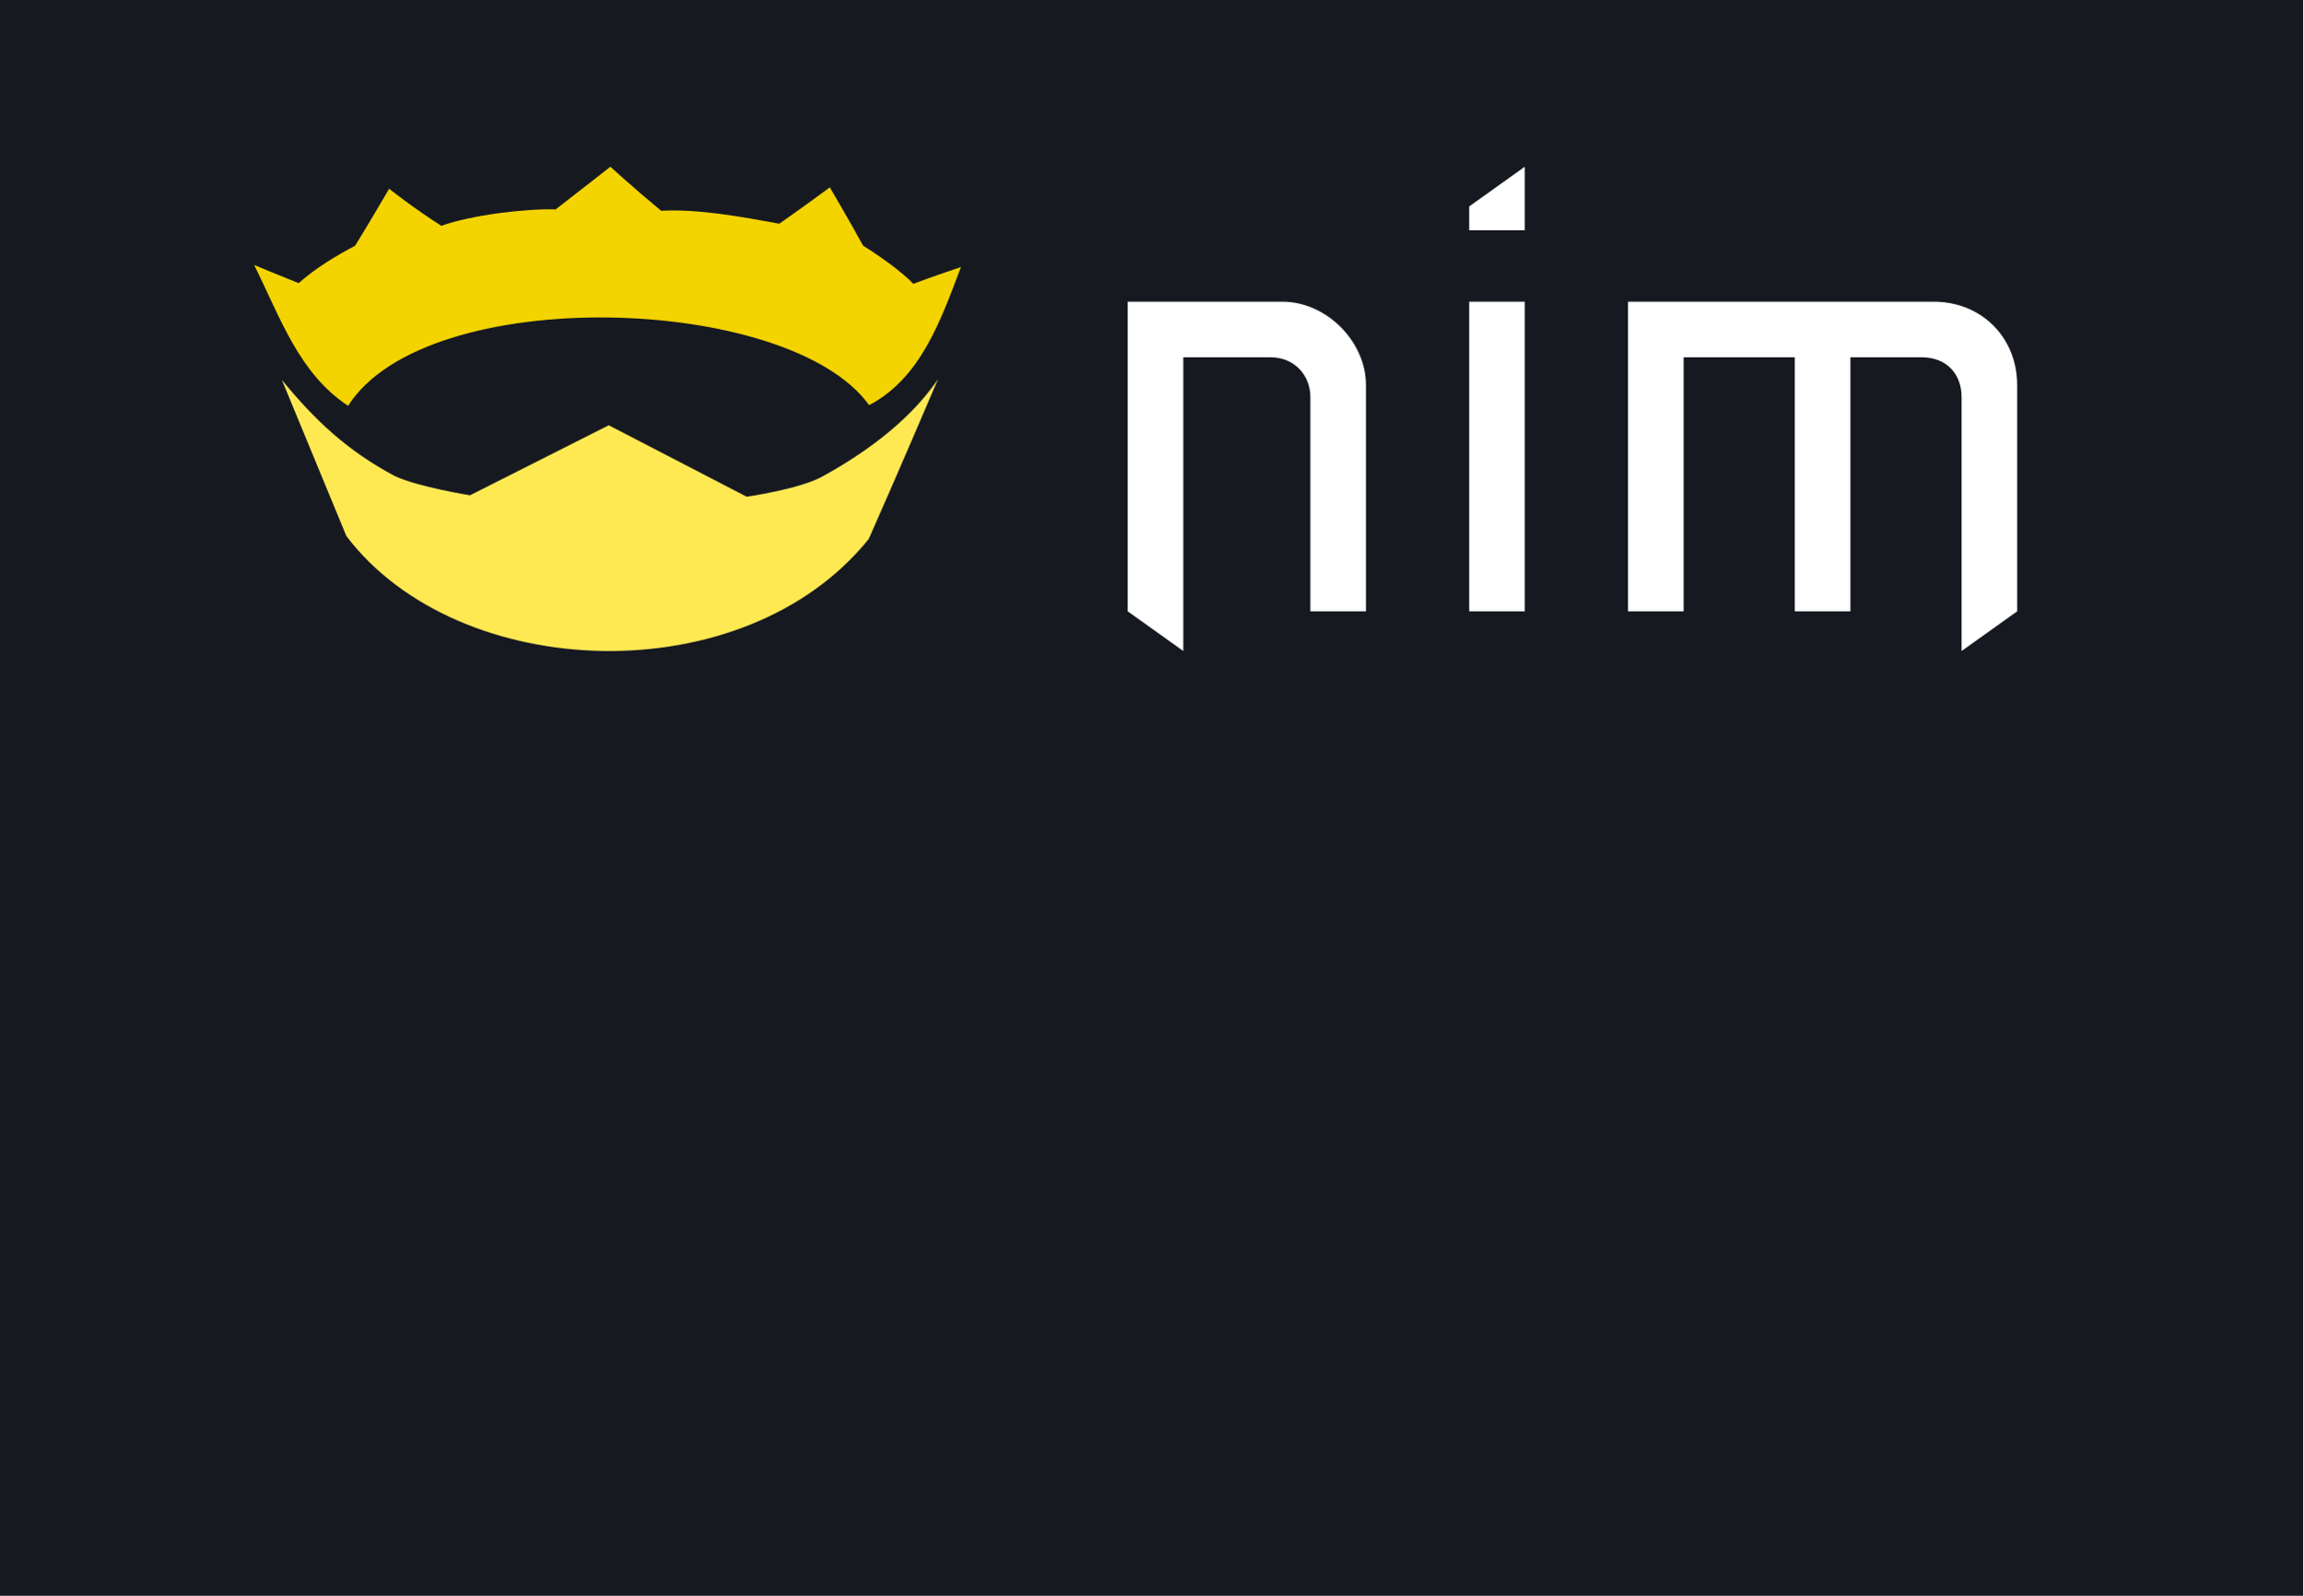
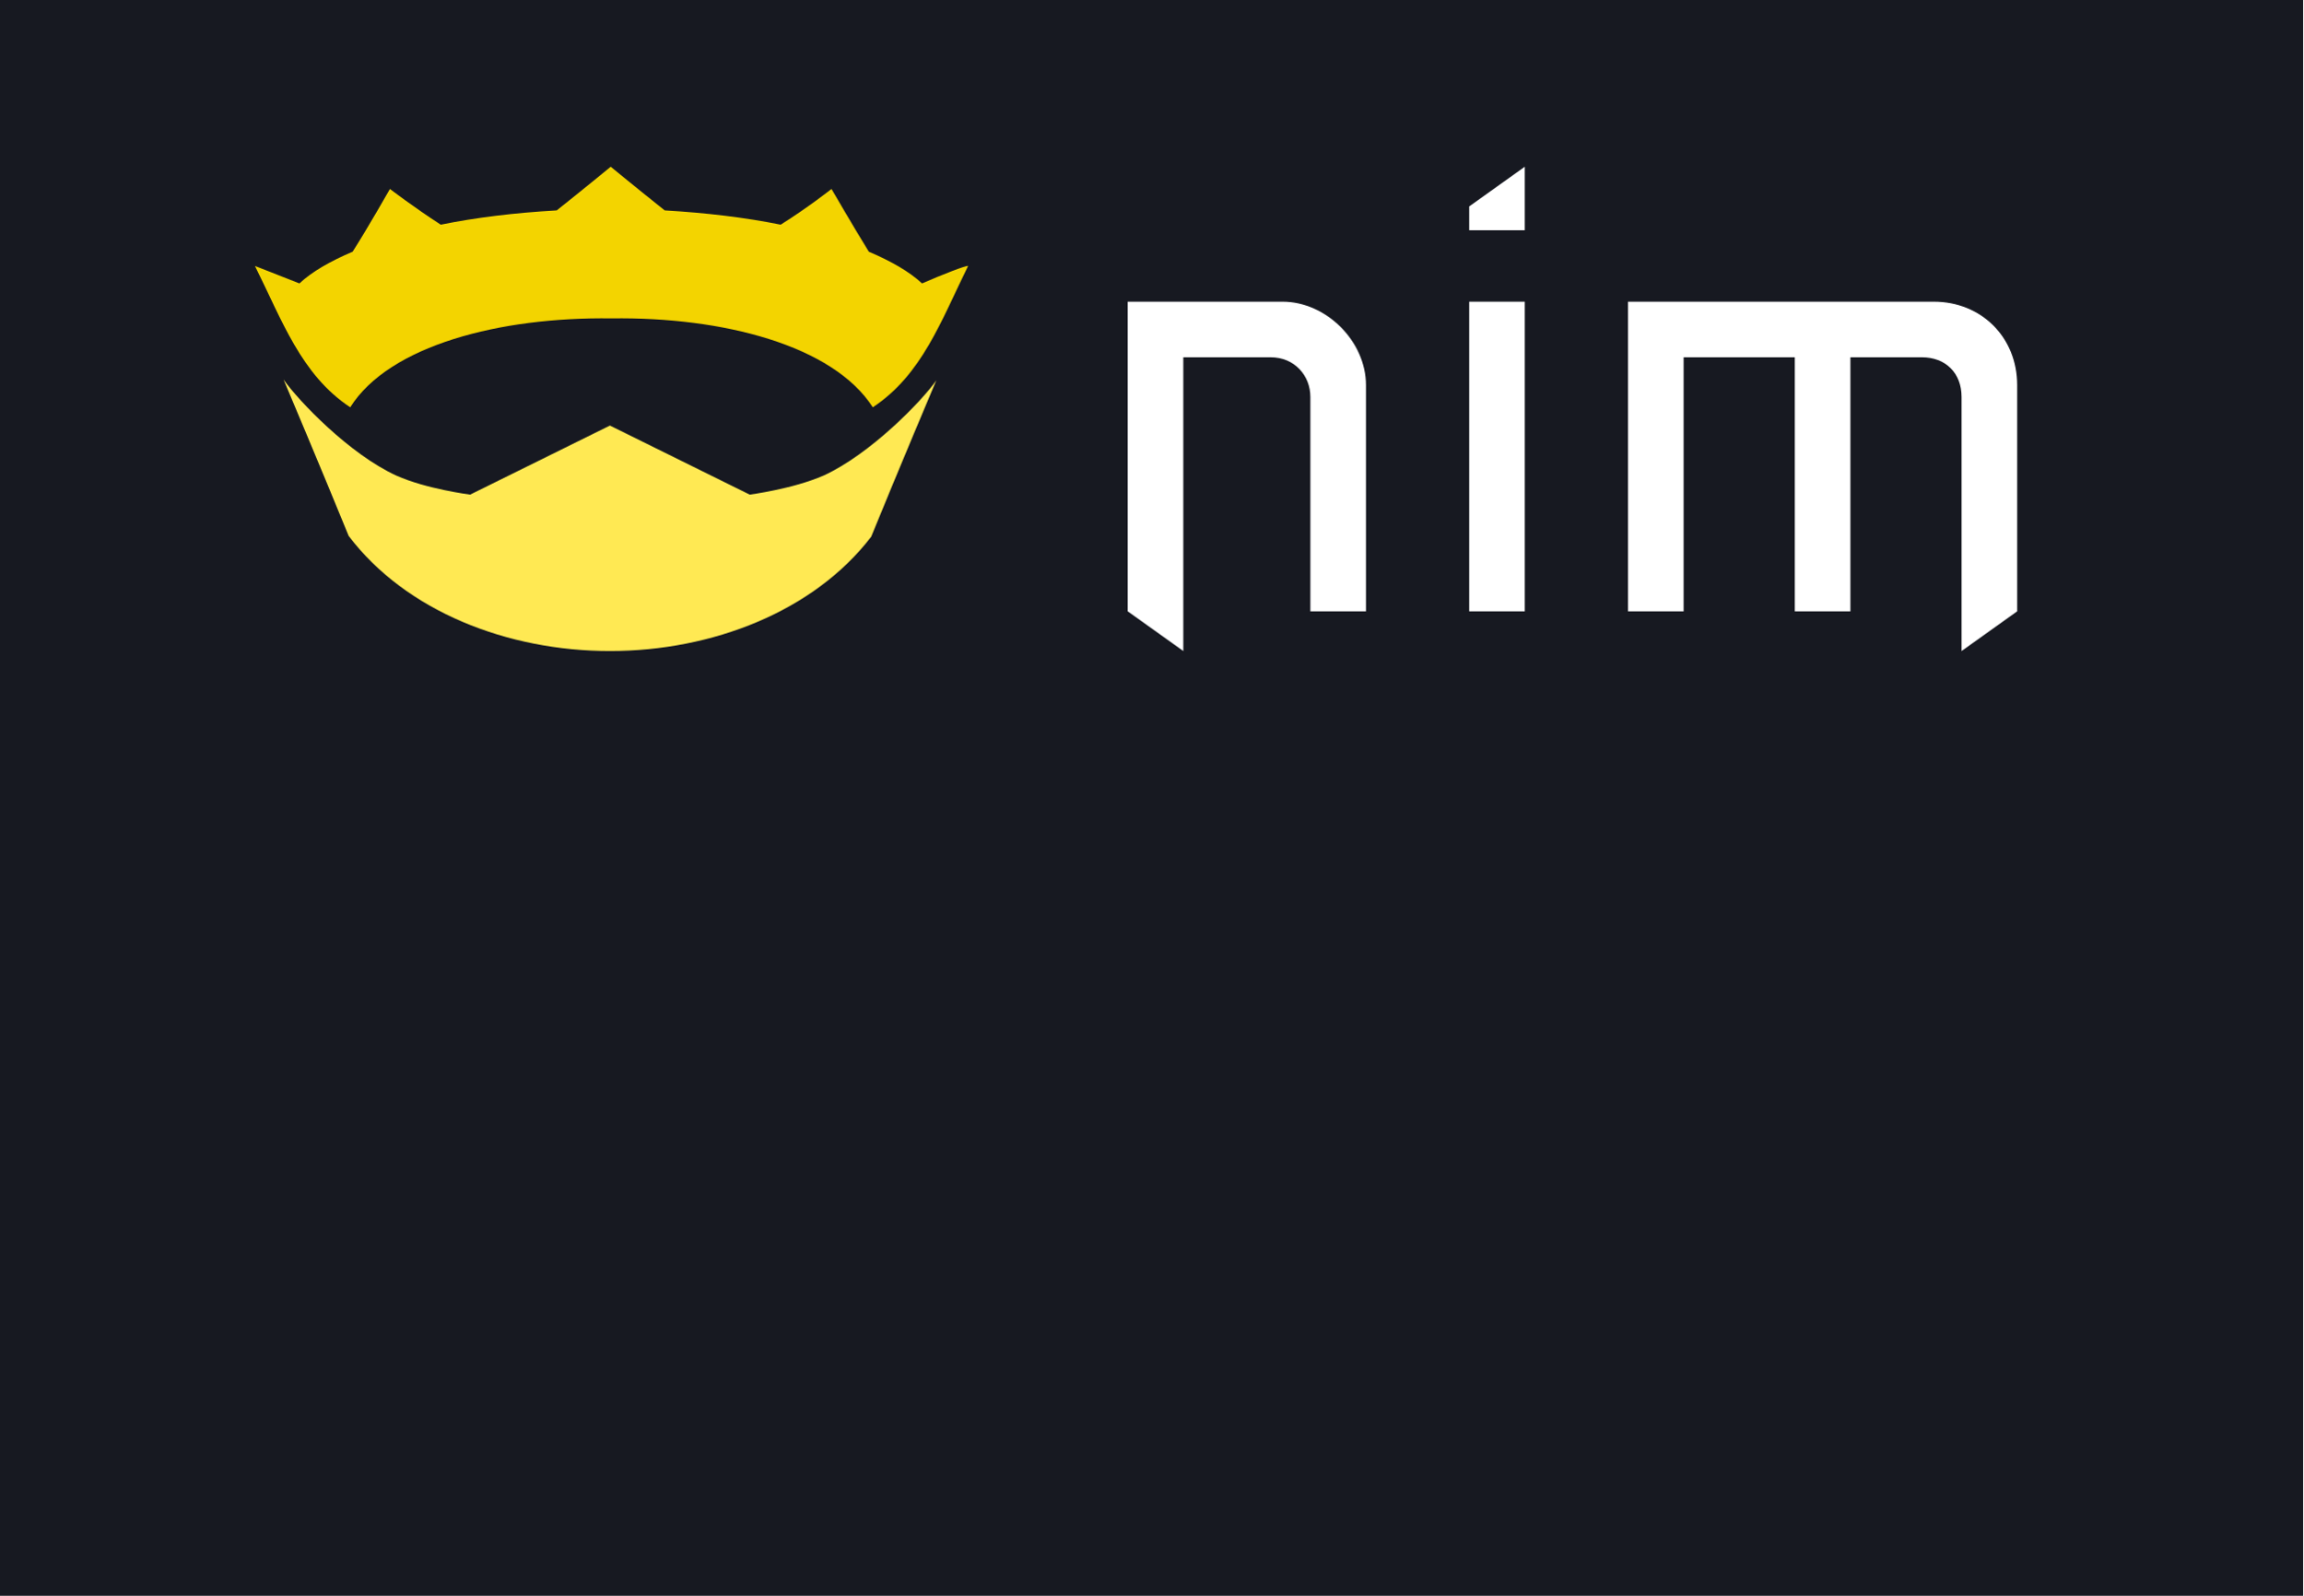
- <svg xmlns="http://www.w3.org/2000/svg" version="1.1" id="svg2" x="0px" y="0px" width="290px" height="201px" viewBox="0 0 290 201" enable-background="new 0 0 290 201" xml:space="preserve">
-   <g id="layer1" transform="translate(-632.8383,-573.6126)" display="none">
- </g>
-   <g id="layer2" transform="translate(-632.8383,-573.6126)">
-     <rect id="rect4451" x="632.838" y="573.613" fill="#171921" width="290" height="201" />
-     <path id="path4870" display="none" fill="#FFFFFF" d="M1209.229,729.236h-28.65v7.283   c0,1.598,0.467,2.987,1.4,4.168c0.934,1.182,2.086,1.841,3.453,1.771h23.609v5.014h-25.113c-2.24,0-4.168-0.869-5.787-2.605   c-1.557-1.807-2.334-3.96-2.334-6.461v-24.594c0-2.5,0.777-4.619,2.334-6.356c1.619-1.806,3.547-2.709,5.787-2.71h17.178   c2.24,0.001,4.139,0.904,5.695,2.71c1.617,1.737,2.428,3.856,2.428,6.356V729.236 M1204.27,724.639v-8.94   c0-1.598-0.467-2.986-1.4-4.168c-0.934-1.181-2.115-1.771-3.547-1.771h-13.891c-1.369,0-2.52,0.591-3.453,1.771   c-0.934,1.182-1.656,2.597-1.4,4.168v8.94H1204.27 M1163.45,683.071l-0.094,64.401h-25.484c-2.24,0-4.17-0.869-5.789-2.605   c-1.555-1.807-2.334-3.96-2.334-6.461l0.094-24.594c0.062-2.5,0.871-4.619,2.428-6.356c1.555-1.806,3.453-2.71,5.693-2.71h20.342   l0.094-21.675H1163.45 M1158.305,742.875l-0.094-33.533h-18.744c-1.369,0-2.52,0.66-3.453,1.979c-0.934,1.32-1.4,2.779-1.4,4.377   l0.092,20.82c0,1.598,0.436,3.057,1.309,4.377c0.871,1.32,1.99,1.979,3.359,1.979H1158.305 M1117.883,738.406   c0,2.501-0.809,4.654-2.426,6.461c-1.557,1.736-3.455,2.605-5.695,2.605h-19.045c-2.24,0-4.17-0.869-5.787-2.605   c-1.557-1.807-2.334-3.96-2.334-6.461v-24.594c0-2.5,0.777-4.619,2.334-6.356c1.617-1.806,3.547-2.71,5.787-2.71h19.045   c2.24,0,4.139,0.904,5.695,2.71c1.617,1.737,2.426,3.856,2.426,6.356V738.406 M1112.926,736.519v-20.82   c0-1.598-0.467-2.986-1.4-4.168c-0.934-1.181-2.115-1.771-3.547-1.771h-15.758c-1.369,0-2.52,0.591-3.453,1.771   c-0.934,1.182-1.4,2.57-1.4,4.168v20.82c0,1.598,0.467,2.987,1.4,4.168c0.934,1.182,2.084,1.771,3.453,1.771h15.758   c1.432,0,2.613-0.59,3.547-1.771C1112.459,739.506,1112.926,738.116,1112.926,736.519 M1069.653,727.892h-4.959v-12.193   c0-1.598-0.467-2.986-1.4-4.168c-0.932-1.181-2.115-1.771-3.547-1.771h-13.891c-1.369,0-2.52,0.591-3.453,1.771   c-0.934,1.182-1.4,2.57-1.4,4.168v20.82c0,1.598,0.467,2.987,1.4,4.168c0.934,1.182,2.084,1.771,3.453,1.771h23.516l0.094,5.014   h-25.113c-2.24,0-4.17-0.869-5.787-2.605c-1.557-1.807-2.334-3.96-2.334-6.461v-24.594c0-2.5,0.777-4.619,2.334-6.356   c1.617-1.806,3.547-2.709,5.787-2.71h17.178c2.24,0.001,4.139,0.904,5.695,2.71c1.617,1.737,2.428,3.856,2.428,6.356V727.892" />
-     <g id="g4469" transform="translate(0,-2)">
-       <g id="g4463">
-         <path id="path3118" fill="#FFFFFF" d="M774.838,652.613v-39     c0,0,14.001,0,19.5,0c5.5,0,10.5,5,10.5,10.5c0.001,5.5,0,28.5,0,28.5h-7c0,0,0-18,0-27c0-2.719-2-5-5-5c-3.667,0-11,0-11,0v37     L774.838,652.613z" />
-         <path id="path3120" fill="#FFFFFF" d="M817.838,652.613v-39h7v39     H817.838z" />
-         <path id="path3122" fill="#FFFFFF" d="M817.838,604.613h7v-8l-7,5     V604.613z" />
-         <path id="path3124" fill="#FFFFFF" d="M844.838,652.613     h-7v-39h38.5c6,0,10.5,4.5,10.5,10.5v28.5l-7,5v-32c0-3-2-5-5-5h-9v32h-7v-32h-14V652.613z" />
-       </g>
-       <g id="g4459">
-         <path id="path3054" fill="#F3D400" d="     M709.691,596.613c0,0-3.41,2.695-6.887,5.372c-3.577-0.114-10.591,0.687-14.392,2.069c-3.501-2.218-6.578-4.667-6.578-4.667     s-2.629,4.523-4.282,7.177c-2.452,1.304-4.914,2.771-7.108,4.711c-2.552-1.013-5.51-2.249-5.606-2.29     c3.379,6.816,5.651,13.642,11.832,17.745c9.839-15.539,55.56-14.107,65.602-0.088c6.49-3.385,9.014-10.668,11.566-17.392     c-0.28,0.092-3.752,1.255-6.004,2.114c-1.344-1.463-4.512-3.713-6.313-4.799c-1.708-3.128-4.194-7.354-4.194-7.354     s-2.945,2.19-6.357,4.579c-4.61-0.851-10.187-1.885-14.877-1.629C712.9,599.536,709.691,596.613,709.691,596.613L709.691,596.613     z" />
-         <path id="path3051" fill="#FFE953" d="M668.332,623.471     c0,0,4.79,11.598,8.117,19.657c14.096,18.597,50.092,19.89,65.785,0.36c3.713-8.369,8.723-20.13,8.723-20.13     c-4.026,5.964-10.578,10.081-14.613,12.299c-2.868,1.571-9.483,2.521-9.483,2.521l-17.37-9.001l-17.47,8.821     c0,0-6.528-1.049-9.483-2.43C676.574,632.383,672.562,628.621,668.332,623.471L668.332,623.471z" />
-       </g>
+ <svg xmlns="http://www.w3.org/2000/svg" id="a" viewBox="0 0 290 201">
+   <defs>
+     <style>.k{fill:#171921}.l{fill:#fff}.m{fill:#ffe953}.n{fill:#f3d400}</style>
+   </defs>
+   <rect id="b" class="k" y="0" width="290" height="201" />
+   <g id="c">
+     <g id="d">
+       <path id="e" class="l" d="M142 77V38h19.5c5.5.0 10.5 5 10.5 10.5V77h-7V50c0-2.7-2-5-5-5h-11v37l-7-5z" />
+       <path id="f" class="l" d="M185 77V38h7v39h-7z" />
+       <path id="g" class="l" d="M185 29h7v-8l-7 5v3z" />
+       <path id="h" class="l" d="M212 77h-7V38h38.5c6 0 10.5 4.5 10.5 10.5V77l-7 5V50c0-3-2-5-5-5h-9v32h-7V45h-14v32z" />
    </g>
+     <path id="i" class="m" d="M103.7 59.9c-3.9 1.7-9.3 2.4-9.3 2.4l-17.6-8.7-17.6 8.7s-5.5-.7-9.3-2.4c-5.9-2.7-12.3-9.4-14.2-12.1.0.0 4.9 11.6 8.2 19.7C51.1 77 63.9 82 76.8 82s25.7-5 32.9-14.4c3.3-8.1 8.2-19.7 8.2-19.7-1.8 2.6-8.3 9.3-14.2 12z" />
+     <path id="j" class="n" d="M116.1 35.7c-1.6-1.5-3.9-2.8-6.7-4-1.8-2.9-4.7-7.9-4.7-7.9s-2.9 2.3-6.4 4.5c-4.4-.9-9.4-1.5-14.6-1.8-3.4-2.7-6.8-5.5-6.8-5.5s-3.4 2.8-6.8 5.5c-5.3.3-10.2.9-14.6 1.8-3.4-2.2-6.4-4.5-6.4-4.5s-2.9 5.1-4.7 7.9c-2.8 1.2-5.1 2.5-6.7 4-2.5-1-5.6-2.2-5.6-2.2 3.4 6.8 5.8 13.7 12 17.8C49 43.5 63 39.9 77 40.1c14-.2 27.9 3.4 32.9 11.2 6.2-4.1 8.6-10.9 12-17.8-.2-.1-3.3 1.1-5.8 2.2z" />
  </g>
</svg>
